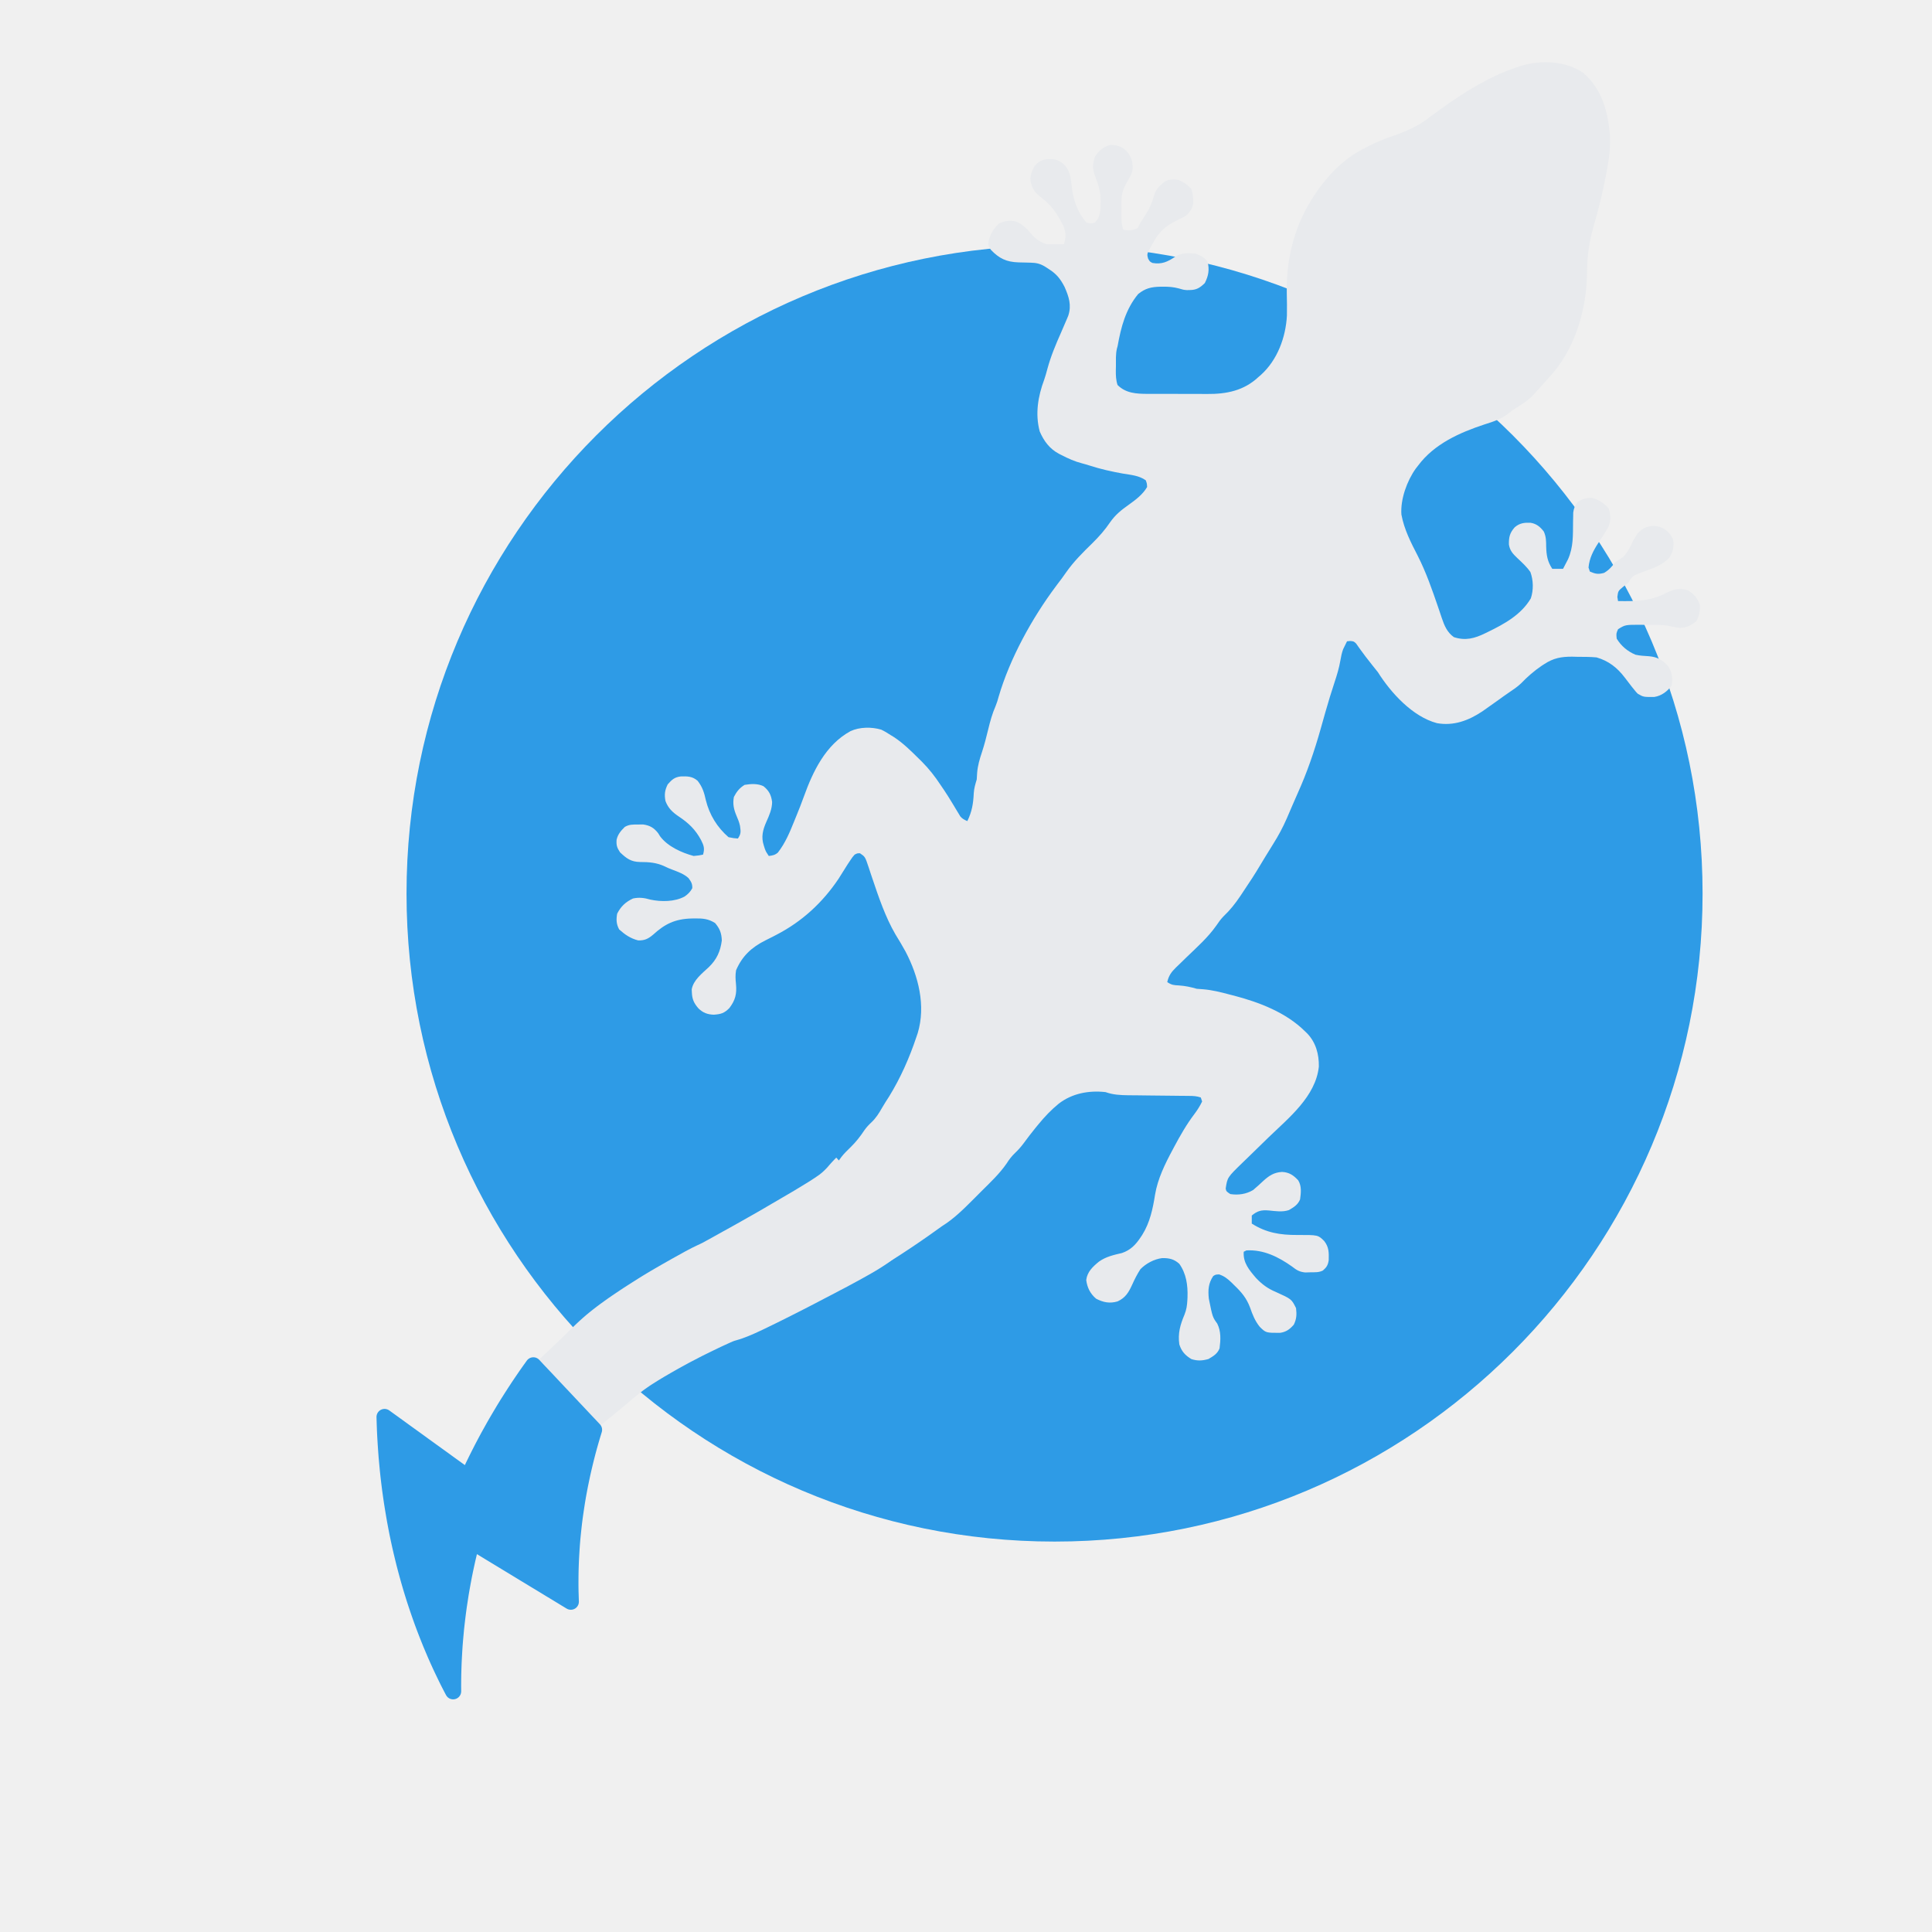
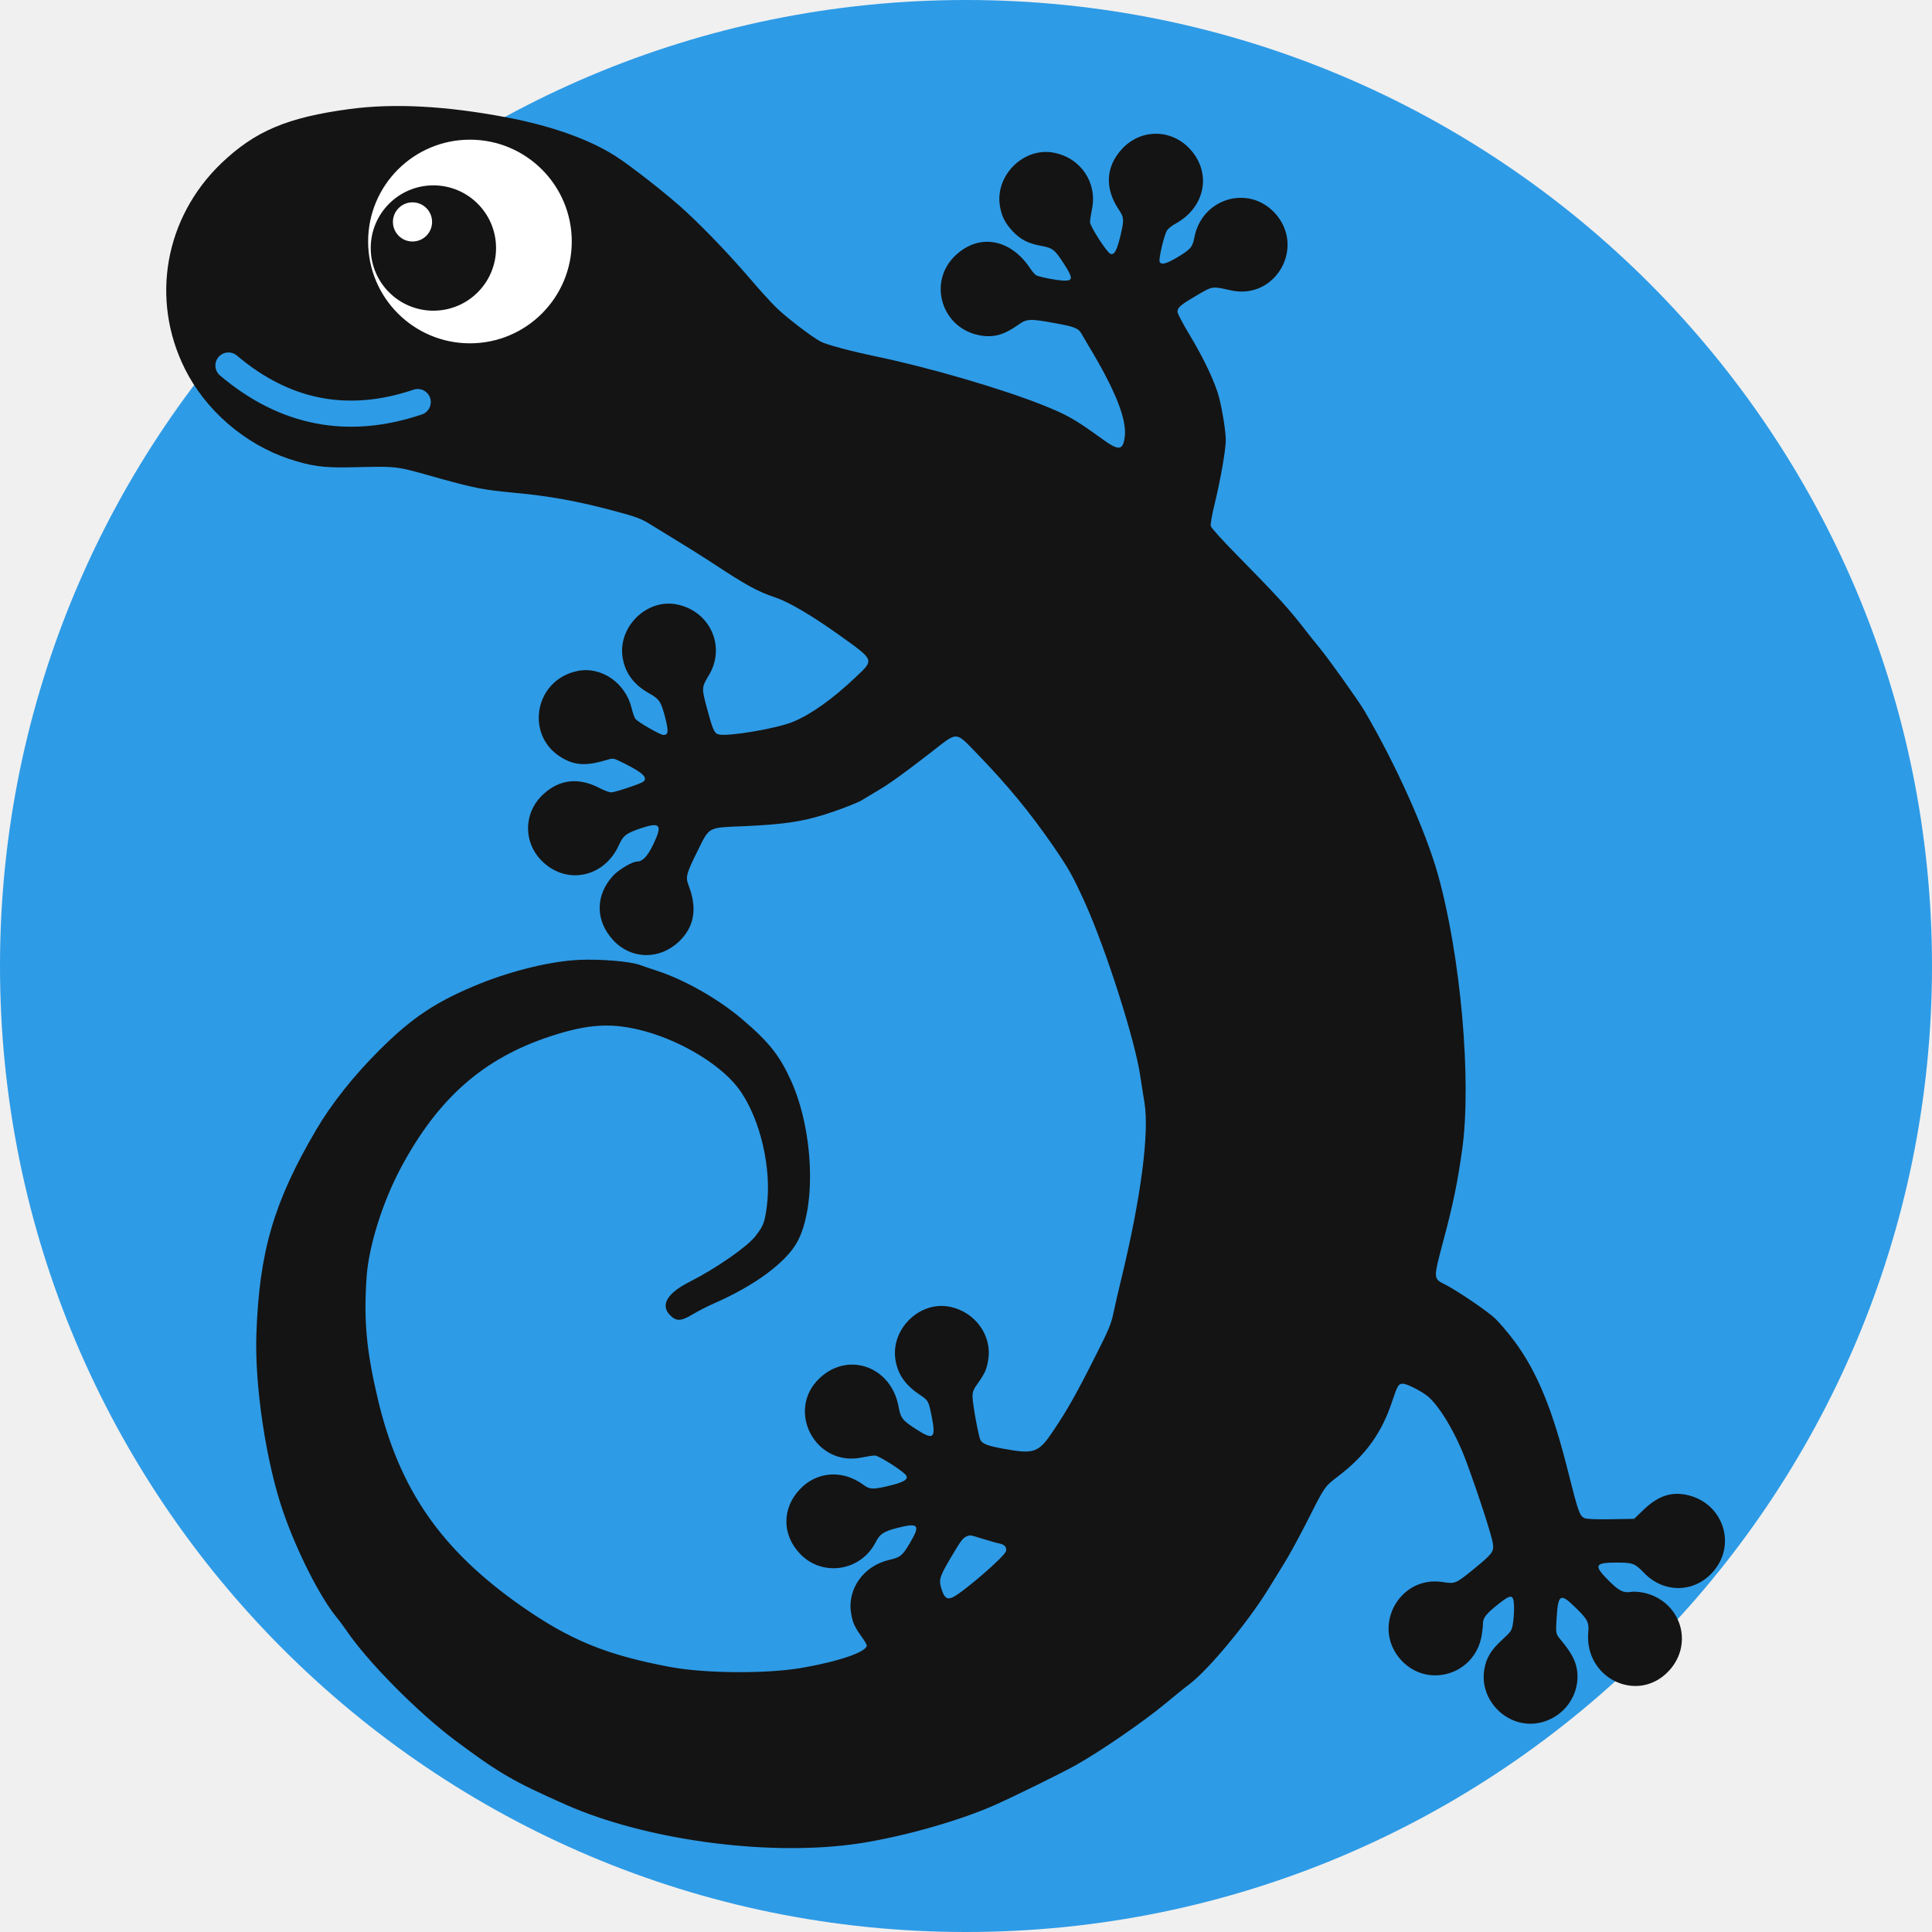
- <svg xmlns="http://www.w3.org/2000/svg" viewBox="45 55 480 480" role="img">
-   <circle cx="307" cy="277" r="161" fill="#2E9BE6" />
-   <g transform="scale(0.33333)">
-     <path d="M0 0 C14.16 12.42 18.28 28.51 19.91 46.67 C20.23 54.22 19.59 61.36 18.28 68.8 C18.11 69.82 17.93 70.85 17.75 71.91 C15.23 86.09 11.86 100.13 7.81 113.95 C4.52 125.19 2.9 136.11 2.85 147.83 C2.65 176.33 -6.07 206.5 -26.09 227.67 C-26.86 228.54 -27.62 229.4 -28.41 230.3 C-30.6 232.79 -32.84 235.24 -35.09 237.67 C-35.67 238.31 -36.24 238.95 -36.83 239.61 C-40.8 243.85 -45.17 246.82 -50.15 249.8 C-53.09 251.67 -53.09 251.67 -54.79 253.07 C-60.53 257.8 -66.48 259.79 -73.53 261.98 C-92.1 268.1 -111.07 276.52 -123.09 292.67 C-123.39 293.05 -123.39 293.05 -124.89 294.98 C-131.41 304.13 -136.35 317.74 -135.56 329.17 C-133.49 340.33 -128.55 349.92 -123.39 359.92 C-117.11 372.29 -112.6 385.32 -108.12 398.42 C-107.97 398.88 -107.97 398.88 -107.18 401.17 C-106.6 402.86 -106.03 404.56 -105.48 406.25 C-103.56 411.93 -101.5 416.96 -96.47 420.55 C-87.91 423.4 -80.96 421.53 -73.09 417.67 C-72.46 417.37 -71.83 417.06 -71.17 416.74 C-58.76 410.69 -46.37 403.95 -39.09 391.67 C-37.01 385.42 -37.17 378.21 -39.41 372.05 C-42.11 368.12 -45.75 364.84 -49.21 361.58 C-52.5 358.45 -54.72 356.06 -55.43 351.52 C-55.53 346.07 -54.84 342.92 -51.09 338.67 C-47.4 335.51 -44.01 335.15 -39.31 335.32 C-34.88 336.02 -32.13 338.33 -29.46 341.8 C-27.69 345.52 -27.69 348.94 -27.66 352.98 C-27.46 359.52 -26.77 364.09 -23.09 369.67 C-20.45 369.67 -17.81 369.67 -15.09 369.67 C-14.29 368.16 -13.5 366.63 -12.72 365.11 C-12.28 364.26 -11.84 363.42 -11.38 362.54 C-7.3 353.45 -7.72 344.57 -7.62 334.72 C-7.59 333.51 -7.56 332.29 -7.54 331.04 C-7.52 329.94 -7.51 328.83 -7.49 327.7 C-7.04 324.28 -6.16 322.41 -4.09 319.67 C-0.34 317.5 2.12 316.66 6.47 316.73 C11.43 318.09 15.61 320.68 18.91 324.67 C20.54 329.57 20.72 333.8 18.67 338.5 C16.39 342.6 13.84 346.48 11.22 350.37 C7.47 356.07 4.54 361.75 3.91 368.67 C4.24 369.66 4.57 370.65 4.91 371.67 C9 373.47 11.19 373.87 15.53 372.67 C19.28 370.45 21.21 368.06 23.91 364.67 C25.9 363.33 27.9 362 29.91 360.67 C32.97 357.24 34.86 353.87 36.72 349.67 C39.27 344.48 41.47 340.95 46.91 338.67 C51.41 337.17 54.81 337.32 59.16 339.23 C62.94 341.42 65.05 343.64 66.91 347.67 C67.83 353.01 66.93 357.13 63.91 361.67 C59.29 366.11 54.77 368.22 48.78 370.36 C47.19 370.95 45.61 371.53 44.02 372.12 C43.68 372.25 43.68 372.25 41.92 372.88 C37.6 374.58 35.93 375.48 33.91 379.67 C32.57 380.82 31.19 381.93 29.78 382.98 C25.97 386.16 25.97 386.16 25.41 390.61 C25.57 391.62 25.74 392.63 25.91 393.67 C39.32 393.87 50.18 393.83 62.14 387.48 C67.62 384.76 71.95 383.74 77.91 385.67 C82.45 388.16 85.31 391.77 86.91 396.67 C87.1 401.13 86.48 404.61 84.34 408.55 C80.64 411.77 76.78 413.68 71.79 413.66 C69 413.34 66.29 412.76 63.57 412.14 C58.12 411.18 52.55 411.44 47.03 411.42 C45.78 411.4 44.52 411.38 43.23 411.36 C31.31 411.31 31.31 411.31 25.91 414.67 C24.53 417.86 24.53 417.86 24.91 421.67 C28.25 427.18 32.98 431.14 38.91 433.67 C42.25 434.42 45.62 434.59 49.03 434.8 C55.31 435.36 59.04 437.61 63.22 442.23 C66.32 446.71 66.74 451.37 65.91 456.67 C62.61 461.01 58.45 464.26 53 465.14 C44.85 465.22 44.85 465.22 40.59 462.73 C39.26 461.36 39.26 461.36 37.91 459.67 C37.35 458.98 36.78 458.29 36.21 457.58 C34.41 455.3 32.65 452.99 30.91 450.67 C25.32 443.31 18.88 438.27 9.91 435.67 C5.16 435.22 0.42 435.26 -4.34 435.23 C-5.62 435.2 -6.89 435.17 -8.2 435.13 C-16.43 435.09 -22.18 436.15 -29.09 440.67 C-29.68 441.05 -30.27 441.43 -30.87 441.81 C-36.55 445.67 -41.62 450.05 -46.35 455 C-49.07 457.6 -52.12 459.62 -55.23 461.73 C-57.9 463.54 -60.52 465.42 -63.13 467.32 C-66.09 469.47 -69.09 471.57 -72.09 473.67 C-72.63 474.05 -72.63 474.05 -75.32 475.95 C-85.59 482.78 -96.69 486.9 -109.09 484.67 C-127.28 479.8 -143.4 462.07 -153.09 446.67 C-154.41 444.99 -155.74 443.32 -157.09 441.67 C-158.2 440.26 -159.3 438.84 -160.41 437.42 C-161.01 436.65 -161.61 435.89 -162.23 435.1 C-163.49 433.45 -164.73 431.78 -165.93 430.09 C-166.22 429.68 -166.22 429.68 -167.72 427.61 C-168.25 426.86 -168.78 426.1 -169.32 425.32 C-171.09 423.67 -171.09 423.67 -173.8 423.43 C-174.56 423.51 -175.32 423.59 -176.09 423.67 C-176.74 424.93 -177.36 426.21 -177.97 427.48 C-178.14 427.84 -178.14 427.84 -179.02 429.63 C-180.01 432.42 -180.53 434.94 -181.02 437.85 C-181.98 443.45 -183.54 448.67 -185.34 454.05 C-187.78 461.49 -190.09 468.95 -192.22 476.48 C-192.47 477.36 -192.71 478.23 -192.97 479.12 C-193.89 482.39 -194.81 485.65 -195.73 488.92 C-200.41 505.47 -205.91 521.61 -213.02 537.28 C-214.3 540.13 -215.54 543 -216.77 545.87 C-217.25 546.97 -217.72 548.07 -218.21 549.21 C-219.15 551.37 -220.08 553.55 -221.01 555.72 C-223.91 562.38 -227.22 568.54 -231.09 574.67 C-231.8 575.83 -232.51 576.98 -233.22 578.14 C-234.47 580.16 -235.72 582.18 -236.97 584.2 C-238.13 586.08 -239.27 587.96 -240.39 589.86 C-244.51 596.84 -248.93 603.58 -253.47 610.3 C-254.19 611.38 -254.9 612.46 -255.64 613.57 C-259.42 619.17 -263.23 624.02 -268.14 628.66 C-270.28 630.86 -271.91 633.18 -273.63 635.71 C-279.81 644.47 -287.88 651.6 -295.56 659.01 C-297.59 660.97 -299.6 662.94 -301.62 664.91 C-302.24 665.5 -302.86 666.09 -303.5 666.7 C-306.99 670.13 -308.96 672.76 -310.09 677.67 C-306.74 679.91 -305.28 679.97 -301.34 680.17 C-296.64 680.49 -292.63 681.35 -288.09 682.67 C-286.47 682.82 -284.84 682.93 -283.21 683.03 C-276.51 683.6 -270.21 685.19 -263.72 686.92 C-263.15 687.07 -263.15 687.07 -260.3 687.79 C-241.37 692.75 -221.59 700.33 -207.47 714.3 C-206.86 714.89 -206.25 715.49 -205.62 716.1 C-199.26 722.84 -196.94 731.5 -197.09 740.67 C-199.44 762.94 -219.63 778.96 -234.65 793.48 C-239.45 798.12 -244.23 802.78 -248.99 807.46 C-250.64 809.08 -252.3 810.67 -253.97 812.27 C-265.27 823.24 -265.27 823.24 -266.53 831.55 C-266.09 833.67 -266.09 833.67 -263.09 835.67 C-257.14 836.58 -251.28 835.76 -246.09 832.67 C-243.46 830.48 -240.97 828.18 -238.47 825.84 C-234.19 821.94 -230.46 819.5 -224.53 819.17 C-219.28 819.42 -216 821.6 -212.46 825.45 C-209.81 829.77 -210.41 834.79 -211.09 839.67 C-212.78 843.69 -215.69 845.44 -219.41 847.61 C-224.3 849.25 -229.25 848.39 -234.28 847.9 C-239.92 847.44 -242.78 848.11 -247.09 851.67 C-247.09 853.65 -247.09 855.63 -247.09 857.67 C-236.3 864.54 -225.88 866.21 -213.22 866.17 C-197.69 866.12 -197.69 866.12 -193.09 870.67 C-189.53 875.26 -189.6 879.22 -189.73 884.85 C-190.2 888.48 -191.32 890.31 -194.09 892.67 C-197.13 894.19 -199.97 893.92 -203.34 893.98 C-204.65 894.02 -205.95 894.06 -207.3 894.1 C-211.69 893.61 -213.64 892.36 -217.09 889.67 C-227.21 882.5 -238.36 876.91 -251.09 877.67 C-251.75 878 -252.41 878.33 -253.09 878.67 C-253.66 886.86 -249.03 892.23 -243.91 898.24 C-239.37 903.01 -235.13 906.14 -229.09 908.67 C-217.46 913.93 -217.46 913.93 -214.09 920.67 C-213.52 925.35 -213.66 928.8 -215.78 933.05 C-218.83 936.5 -221.38 938.42 -226 939.11 C-236.54 939.12 -236.54 939.12 -241.09 934.67 C-244.65 930.28 -246.51 925.6 -248.34 920.3 C-250.93 913.3 -254.75 908.77 -260.09 903.67 C-260.8 902.97 -261.51 902.26 -262.24 901.54 C-265.25 898.7 -267.46 896.89 -271.41 895.55 C-274.09 895.67 -274.09 895.67 -275.84 896.8 C-279.47 902.24 -279.77 907.29 -279.09 913.67 C-276.32 927.37 -276.32 927.37 -272.84 932.17 C-269.9 938.05 -270.27 944.24 -271.09 950.67 C-272.74 954.77 -275.59 956.37 -279.34 958.61 C-283.97 959.92 -287.49 960.14 -292.09 958.67 C-296.76 955.86 -299.44 952.9 -301.09 947.67 C-302.24 939.47 -300.44 933.16 -297.27 925.64 C-295.75 921.8 -295.3 918.79 -295.09 914.67 C-295.07 914.33 -295.07 914.33 -294.98 912.57 C-294.69 903.64 -295.86 895.06 -301.09 887.67 C-304.96 884.15 -308.62 883.32 -313.84 883.39 C-319.84 884.15 -325.91 887.37 -330.09 891.67 C-332.5 895.38 -334.47 899.28 -336.27 903.3 C-338.89 909.02 -341.25 912.97 -347.09 915.67 C-352.93 917.4 -357.78 916.43 -363.09 913.67 C-367.49 909.95 -369.75 905.38 -370.47 899.73 C-369.72 893.59 -365.54 889.73 -360.93 885.98 C-355.8 882.32 -349.89 881.01 -343.84 879.61 C-337.5 877.44 -333.67 873.52 -330.03 868.05 C-329.6 867.4 -329.17 866.75 -328.72 866.08 C-323 856.96 -320.82 846.58 -319.16 836.05 C-317.23 824.35 -311.67 813.02 -306.09 802.67 C-305.73 801.98 -305.36 801.29 -304.98 800.58 C-300.39 791.97 -295.7 783.74 -289.79 775.94 C-287.55 772.95 -285.71 770.05 -284.09 766.67 C-284.42 765.68 -284.75 764.69 -285.09 763.67 C-288.27 762.61 -290.58 762.53 -293.92 762.5 C-295.12 762.48 -296.32 762.47 -297.55 762.46 C-298.85 762.45 -300.15 762.44 -301.48 762.43 C-302.83 762.41 -304.18 762.39 -305.52 762.38 C-311.24 762.31 -316.95 762.25 -322.67 762.2 C-326.17 762.16 -329.67 762.12 -333.16 762.07 C-335.13 762.05 -337.11 762.04 -339.08 762.03 C-345.14 761.94 -350.37 761.7 -356.09 759.67 C-368.56 758.28 -380.98 760.6 -390.97 768.3 C-396.61 772.88 -401.49 778.06 -406.09 783.67 C-406.79 784.52 -407.49 785.37 -408.21 786.24 C-411.29 790.05 -414.27 793.9 -417.16 797.86 C-419.11 800.5 -421.15 802.78 -423.53 805.05 C-426.06 807.48 -427.91 809.86 -429.77 812.82 C-435.11 820.56 -441.95 826.97 -448.6 833.57 C-450.9 835.85 -453.19 838.16 -455.47 840.46 C-462.59 847.59 -469.49 854.32 -478.09 859.67 C-479.27 860.5 -480.44 861.34 -481.61 862.19 C-489.97 868.23 -498.46 874.03 -507.09 879.67 C-507.39 879.86 -507.39 879.86 -508.87 880.84 C-519.35 887.69 -530.2 893.52 -541.42 899.07 C-544.16 900.42 -546.89 901.8 -549.63 903.17 C-559.63 908.16 -569.65 912.68 -580.09 916.67 C-582.1 917.5 -584.1 918.33 -586.09 919.17 C-595.61 923.15 -605.17 926.98 -614.84 930.55 C-632.02 936.91 -648.76 944.38 -665.09 952.67 C-666.43 953.34 -667.76 954.01 -669.09 954.67 C-669.7 954.98 -670.31 955.28 -670.93 955.59 C-672.38 956.32 -673.84 957.04 -675.3 957.76 C-690.56 965.34 -705.42 973.33 -719.24 983.33 C-721.15 984.71 -723.08 986.08 -725.01 987.44 C-730.14 991.07 -735.2 994.72 -740.09 998.67 C-741.53 999.76 -742.97 1000.84 -744.41 1001.92 C-748.29 1004.93 -751.71 1008.19 -755.14 1011.71 C-758.99 1015.58 -763.13 1019.12 -767.41 1022.5 C-774.93 1028.45 -781.7 1034.97 -788.45 1041.76 C-790.28 1043.61 -792.13 1045.45 -793.97 1047.28 C-799.82 1053.12 -805.34 1058.97 -810.39 1065.52 C-812.91 1068.7 -815.74 1071.49 -818.66 1074.3 C-823.37 1078.91 -827.81 1083.65 -832.09 1088.67 C-836.38 1093.58 -836.38 1093.58 -839.84 1094.05 C-842.09 1093.67 -842.09 1093.67 -843.09 1092.67 C-842.19 1067.37 -826.93 1042.71 -813.28 1022.3 C-812.67 1021.38 -812.06 1020.46 -811.43 1019.52 C-806.86 1012.73 -802.13 1006.12 -797.09 999.67 C-796.49 998.89 -795.89 998.11 -795.27 997.3 C-793.56 995.08 -791.83 992.88 -790.09 990.67 C-789.39 989.76 -788.68 988.84 -787.95 987.89 C-787.24 986.98 -786.52 986.06 -785.78 985.11 C-785.45 984.69 -785.45 984.69 -783.79 982.54 C-783.23 981.93 -782.67 981.31 -782.09 980.67 C-781.43 980.67 -780.77 980.67 -780.09 980.67 C-779.76 979.68 -779.43 978.69 -779.09 977.67 C-778.43 977.67 -777.77 977.67 -777.09 977.67 C-776.76 976.68 -776.43 975.69 -776.09 974.67 C-775.43 974.67 -774.77 974.67 -774.09 974.67 C-774.09 974.01 -774.09 973.35 -774.09 972.67 C-772.66 971.26 -772.66 971.26 -770.66 969.61 C-764.04 963.98 -757.99 957.88 -752.42 951.22 C-750.44 948.91 -748.24 946.82 -746.09 944.67 C-745.22 943.57 -744.34 942.46 -743.47 941.36 C-740.16 937.42 -736.19 934.67 -731.97 931.76 C-729.8 930.18 -727.85 928.61 -725.85 926.83 C-721.66 923.18 -717.08 920.22 -712.41 917.23 C-711.52 916.66 -710.63 916.09 -709.72 915.5 C-704.18 911.95 -698.59 908.53 -692.87 905.27 C-689.78 903.49 -686.75 901.62 -683.72 899.73 C-678.58 896.55 -673.37 893.51 -668.12 890.53 C-659.81 885.82 -651.7 880.81 -643.57 875.8 C-639.99 873.6 -636.39 871.45 -632.78 869.3 C-615.79 859.12 -598.84 848.86 -583.77 835.95 C-581.36 833.9 -578.92 831.96 -576.41 830.05 C-572.49 827.04 -568.81 823.82 -565.16 820.51 C-563.45 818.99 -561.71 817.57 -559.91 816.17 C-557.03 813.61 -555.08 811.01 -552.86 807.9 C-550.81 805.31 -548.54 803.09 -546.16 800.8 C-542.07 796.81 -538.89 792.72 -535.74 787.97 C-534.16 785.76 -532.52 784.02 -530.53 782.17 C-527.16 778.95 -524.97 775.48 -522.68 771.43 C-521 768.5 -519.17 765.7 -517.34 762.86 C-508.86 749.08 -502.21 734.01 -497.09 718.67 C-496.75 717.69 -496.42 716.7 -496.07 715.69 C-489.95 695.27 -495.49 673.35 -505.13 654.95 C-507.5 650.59 -510.07 646.35 -512.67 642.12 C-520.24 629.1 -525.22 614.24 -530.02 600.02 C-530.33 599.11 -530.63 598.2 -530.95 597.27 C-531.53 595.54 -532.1 593.8 -532.66 592.07 C-535.28 584.24 -535.28 584.24 -539.09 581.67 C-541.14 581.65 -541.14 581.65 -543.09 582.67 C-544.77 584.57 -544.77 584.57 -546.41 587.05 C-547.01 587.95 -547.62 588.85 -548.24 589.79 C-550.57 593.41 -552.87 597.06 -555.12 600.74 C-567.05 618.51 -582.4 632.6 -601.35 642.4 C-601.81 642.64 -601.81 642.64 -604.16 643.86 C-605.98 644.79 -607.8 645.71 -609.64 646.61 C-619.94 651.78 -626.88 658.23 -631.47 668.86 C-632.08 672.59 -631.91 675.38 -631.53 679.11 C-630.83 686.5 -632.01 691.16 -636.47 697.05 C-640.32 700.9 -642.63 701.56 -648.03 701.98 C-652.68 701.84 -656.17 700.58 -659.54 697.24 C-662.87 693.42 -664.24 690.37 -664.41 685.36 C-664.42 684.99 -664.42 684.99 -664.52 683.12 C-663.3 676.1 -656.73 671.19 -651.78 666.53 C-645.89 660.84 -643.14 654.78 -642.09 646.67 C-642.28 641.21 -643.57 637.86 -647.09 633.67 C-652.14 630.45 -656.41 630.16 -662.22 630.23 C-662.64 630.24 -662.64 630.24 -664.77 630.27 C-676.97 630.62 -684.58 634.34 -693.4 642.43 C-697.08 645.49 -699.62 646.7 -704.41 646.61 C-710.14 645.15 -714.23 642.35 -718.59 638.42 C-720.75 634.46 -720.87 631.08 -720.09 626.67 C-717.34 621.27 -713.76 617.91 -708.28 615.36 C-703.76 614.38 -699.8 614.87 -695.33 616.2 C-687.22 617.92 -677.18 617.89 -669.8 613.88 C-667.23 612.07 -665.58 610.45 -664.09 607.67 C-664.01 604.3 -664.93 602.89 -666.91 600.17 C-670.36 596.99 -674.68 595.53 -679 593.87 C-682.09 592.67 -682.09 592.67 -684.5 591.5 C-690.64 588.59 -696.32 588.17 -703.03 588.17 C-709.81 588.06 -713.21 585.48 -717.97 580.92 C-720.26 577.42 -720.79 575.69 -720.52 571.63 C-719.64 567.59 -717.3 564.85 -714.41 562.03 C-711.13 560.11 -708.5 560.24 -704.72 560.23 C-703.43 560.22 -702.15 560.2 -700.82 560.18 C-695.77 560.85 -692.61 562.69 -689.5 566.75 C-689.06 567.47 -688.61 568.18 -688.16 568.92 C-682.51 576.58 -672.09 581.23 -663.09 583.67 C-659.22 583.3 -659.22 583.3 -656.09 582.67 C-654.74 578.22 -655.46 575.96 -657.53 571.86 C-661.72 563.99 -666.91 559.05 -674.28 554.17 C-678.9 551.03 -682.13 547.99 -684.09 542.67 C-685 537.89 -684.59 534.66 -682.41 530.3 C-679.39 526.87 -677.38 524.94 -672.73 524.39 C-667.76 524.21 -663.97 524.25 -660.09 527.67 C-656.44 532.39 -655.22 536.5 -653.97 542.17 C-651.31 552.93 -645.55 562.36 -637.09 569.67 C-633.34 570.42 -633.34 570.42 -630.09 570.67 C-627.6 566.94 -627.97 565.47 -628.54 561.2 C-629.13 558.5 -630.05 556.2 -631.16 553.67 C-633.17 548.91 -634.08 544.81 -633.09 539.67 C-631.03 535.7 -628.9 533.01 -625.09 530.67 C-620.45 529.9 -615.37 529.58 -611.05 531.66 C-606.87 535.01 -605.27 538.29 -604.59 543.48 C-604.67 548.81 -606.74 553.4 -608.87 558.18 C-611.55 564.27 -612.91 569.49 -610.78 575.92 C-610.52 576.75 -610.25 577.58 -609.98 578.44 C-609.09 580.67 -609.09 580.67 -607.09 583.67 C-604.27 583.33 -602.52 583.03 -600.32 581.17 C-594.73 573.98 -591.47 566.06 -588.09 557.67 C-587.56 556.37 -587.03 555.07 -586.5 553.76 C-584.59 549.06 -582.69 544.36 -581 539.58 C-574.13 520.46 -564.67 500.72 -546.15 490.62 C-539.36 487.48 -530.43 487.39 -523.27 489.51 C-520.73 490.73 -518.44 492.11 -516.09 493.67 C-515.31 494.15 -514.52 494.63 -513.71 495.12 C-506.86 499.63 -501.16 505.3 -495.34 511.05 C-494.54 511.84 -493.74 512.63 -492.91 513.44 C-487.6 518.79 -483.23 524.39 -479.09 530.67 C-478.16 532.05 -477.22 533.42 -476.28 534.8 C-474.32 537.73 -472.46 540.71 -470.64 543.72 C-470.2 544.44 -469.76 545.16 -469.31 545.91 C-468.43 547.35 -467.56 548.81 -466.7 550.26 C-466.29 550.93 -465.88 551.6 -465.46 552.29 C-465.1 552.9 -464.74 553.5 -464.37 554.12 C-462.83 555.99 -461.3 556.73 -459.09 557.67 C-455.65 550.71 -454.65 544.59 -454.3 536.86 C-454.07 533.25 -453.14 530.13 -452.09 526.67 C-451.97 525.03 -451.87 523.38 -451.78 521.73 C-451.36 516.28 -449.89 511.38 -448.17 506.22 C-446.34 500.64 -444.9 495.01 -443.53 489.3 C-442.07 483.25 -440.49 477.51 -437.98 471.8 C-437.05 469.57 -436.41 467.37 -435.78 465.05 C-427.44 436.5 -410.86 406.4 -393.09 382.67 C-392.59 382 -392.09 381.32 -391.57 380.62 C-390.61 379.34 -389.64 378.06 -388.67 376.79 C-387.54 375.28 -386.45 373.74 -385.39 372.18 C-379.72 364.12 -373.02 357.49 -365.98 350.62 C-360.93 345.64 -356.61 340.77 -352.63 334.89 C-348.83 329.4 -344.08 325.6 -338.66 321.8 C-333.55 318.16 -328.29 314.17 -325.09 308.67 C-325.24 306.01 -325.24 306.01 -326.09 303.67 C-331.13 300.09 -337.14 299.65 -343.09 298.67 C-351.62 297.13 -359.88 295.31 -368.12 292.62 C-369.93 292.04 -371.76 291.5 -373.6 291.03 C-379.06 289.63 -383.92 287.44 -388.91 284.86 C-389.54 284.54 -390.18 284.22 -390.83 283.89 C-397.77 280.17 -402.04 274.46 -405.14 267.24 C-408.64 254.19 -406.43 241.02 -401.78 228.62 C-400.85 225.97 -400.14 223.29 -399.41 220.58 C-396.88 211.22 -393.21 202.49 -389.28 193.64 C-387.77 190.23 -386.28 186.8 -384.85 183.35 C-384.53 182.57 -384.2 181.79 -383.87 180.98 C-381.26 173.21 -383.43 166.78 -386.61 159.53 C-389.67 153.63 -392.51 149.96 -398.16 146.36 C-399.2 145.68 -400.24 145.01 -401.32 144.31 C-405.03 142.12 -407.76 141.55 -411.99 141.46 C-412.94 141.43 -413.9 141.4 -414.88 141.38 C-416.89 141.32 -418.89 141.28 -420.89 141.24 C-429.91 140.95 -435.31 138.4 -441.57 131.85 C-443.24 129.47 -443.59 128.47 -443.34 125.61 C-441.97 120.18 -439.6 116.04 -435.41 112.23 C-431.09 110.2 -427.78 109.88 -423.09 110.67 C-417.52 112.98 -414.6 116.18 -410.79 120.77 C-407.74 124.18 -404.45 126.22 -400.09 127.67 C-397.87 127.74 -395.64 127.76 -393.41 127.73 C-392.23 127.73 -391.05 127.72 -389.83 127.71 C-388.93 127.7 -388.02 127.68 -387.09 127.67 C-385.47 122.79 -385.6 118.99 -387.41 114.17 C-391.87 105.53 -395.97 98.97 -403.78 93.05 C-408.64 89.36 -410.61 86.83 -411.97 80.8 C-412.37 76.45 -411.23 73.49 -409.09 69.67 C-406.28 66.33 -404.25 65.01 -399.89 64.33 C-394.72 64 -391.65 64.43 -387.59 67.8 C-382.48 72.51 -381.92 78.14 -381.28 84.8 C-380.15 94.57 -376.9 104.36 -370.09 111.67 C-366.97 112.36 -366.97 112.36 -364.09 111.67 C-359.7 107.43 -359.87 102.11 -359.72 96.3 C-359.63 88.96 -361.24 83.56 -363.97 76.73 C-365.89 71.51 -365.84 67.79 -363.97 62.48 C-360.93 57.92 -357.96 55.22 -352.66 53.67 C-347.81 53.67 -344.17 54.71 -340.58 58.11 C-336.79 62.47 -335.79 65.87 -335.88 71.62 C-336.21 74.77 -337.49 76.98 -339.09 79.67 C-342.32 85.13 -344.22 89.1 -344.23 95.48 C-344.23 95.94 -344.23 95.94 -344.23 98.24 C-344.23 99.19 -344.22 100.14 -344.22 101.11 C-344.22 102.05 -344.23 102.99 -344.23 103.96 C-344.23 104.88 -344.23 105.79 -344.23 106.73 C-344.23 107.56 -344.22 108.39 -344.22 109.24 C-344.09 111.8 -343.65 114.18 -343.09 116.67 C-338.82 117.93 -336.13 117.56 -332.09 115.67 C-331.38 114.36 -330.72 113.02 -330.09 111.67 C-328.79 109.63 -327.47 107.58 -326.16 105.55 C-323.12 100.77 -321.19 96.3 -319.79 90.83 C-318.34 86.36 -315.36 83.68 -311.72 80.8 C-308.21 79.29 -305.89 79.21 -302.09 79.67 C-298.3 81.26 -294.66 83.4 -292.09 86.67 C-291.15 89.51 -290.87 91.53 -290.78 94.48 C-290.74 95.32 -290.71 96.15 -290.67 97 C-291.27 100.78 -292.65 102.74 -295.09 105.67 C-297.45 107.32 -299.94 108.56 -302.53 109.8 C-310.68 113.79 -315.63 117.69 -320.09 125.67 C-320.59 126.52 -321.08 127.37 -321.59 128.24 C-322.07 129.1 -322.54 129.97 -323.03 130.86 C-323.47 131.66 -323.92 132.46 -324.37 133.28 C-325.09 135.67 -325.09 135.67 -324.35 138.41 C-323.09 140.67 -323.09 140.67 -321.09 141.67 C-314.22 142.84 -309.93 140.89 -304.26 137.08 C-299.52 134 -294.56 134.19 -289.09 134.67 C-285.54 136.03 -282.27 137.47 -280.09 140.67 C-278.45 146.55 -279.37 151.32 -282.09 156.67 C-285.68 160.17 -288.31 161.82 -293.28 161.86 C-294.02 161.87 -294.75 161.89 -295.51 161.9 C-298.09 161.67 -298.09 161.67 -301.4 160.68 C-305.34 159.6 -308.98 159.33 -313.03 159.36 C-313.73 159.36 -314.44 159.37 -315.16 159.37 C-321.95 159.53 -326.43 160.5 -331.78 164.86 C-341.16 176.27 -344.53 189.43 -347.09 203.67 C-347.18 203.98 -347.18 203.98 -347.62 205.56 C-348.58 209.83 -348.32 214.25 -348.34 218.61 C-348.36 219.6 -348.38 220.59 -348.41 221.61 C-348.43 225.52 -348.35 228.87 -347.14 232.61 C-340.96 238.83 -333.14 239.2 -324.79 239.25 C-323.33 239.25 -321.88 239.24 -320.43 239.24 C-318.91 239.24 -317.39 239.25 -315.87 239.26 C-312.69 239.27 -309.51 239.26 -306.33 239.25 C-302.3 239.23 -298.27 239.25 -294.24 239.29 C-291.1 239.31 -287.96 239.31 -284.82 239.3 C-283.34 239.3 -281.85 239.31 -280.37 239.32 C-265.97 239.45 -252.95 236.88 -242.09 226.67 C-241.49 226.16 -240.89 225.65 -240.28 225.12 C-228.01 214.04 -221.75 197.14 -220.89 180.88 C-220.77 175.41 -220.88 169.93 -220.99 164.45 C-221.51 137.86 -215.04 112.87 -200.09 90.67 C-199.49 89.77 -198.88 88.86 -198.25 87.93 C-188.52 74.24 -177.25 63.06 -162.09 55.67 C-161.35 55.28 -160.6 54.89 -159.84 54.49 C-153.76 51.34 -147.62 48.95 -141.16 46.73 C-131.09 43.18 -122.47 39.4 -114.09 32.67 C-94.26 17.97 -72.74 3.37 -49.09 -4.33 C-48.16 -4.65 -47.23 -4.96 -46.27 -5.29 C-31.33 -9.74 -13.14 -9.02 0 0 Z " fill="#E8EAED" transform="translate(1315.094,219.3281)" />
+ <svg xmlns="http://www.w3.org/2000/svg" viewBox="280 240 1480 1480" role="img">
+   <circle cx="1020" cy="980" r="740" fill="#2E9BE6" />
+   <g fill="#141414">
+     <g transform="translate(0,2000) scale(0.1,-0.1)">
+       <path d="M5480 16765 c-479 -64 -727 -169 -986 -417 -432 -416 -543 -1041 -278 -1573 158 -317 457 -576 797 -690 164 -55 266 -69 457 -65 399 8 341 15 705 -87 269 -74 331 -86 566 -108 263 -24 491 -65 764 -139 173 -46 207 -59 282 -106 35 -22 120 -74 189 -116 70 -42 190 -117 268 -168 281 -185 354 -225 504 -276 101 -35 278 -140 477 -282 280 -201 275 -188 124 -331 -174 -164 -336 -279 -473 -336 -125 -52 -498 -115 -571 -97 -33 8 -45 36 -89 199 -42 156 -42 161 14 254 133 220 9 493 -246 543 -234 46 -457 -179 -413 -415 21 -116 87 -202 203 -267 77 -43 90 -63 122 -186 27 -107 24 -132 -14 -132 -25 0 -200 101 -215 124 -8 12 -20 46 -27 76 -46 198 -232 327 -416 290 -337 -69 -407 -510 -107 -672 97 -53 182 -55 340 -7 40 12 45 11 115 -24 152 -75 193 -114 156 -145 -20 -16 -217 -82 -246 -82 -14 0 -55 15 -91 34 -160 83 -307 66 -431 -50 -153 -143 -153 -375 0 -518 189 -177 471 -114 581 130 34 75 56 91 171 130 146 48 164 26 94 -121 -44 -93 -83 -135 -126 -135 -36 0 -138 -60 -182 -107 -139 -150 -139 -346 0 -496 137 -147 352 -152 502 -11 119 112 144 255 74 434 -23 61 -17 87 69 260 94 190 75 179 354 191 323 14 470 37 683 110 96 33 198 73 225 91 28 17 86 52 130 78 76 44 203 136 395 285 213 166 184 167 363 -17 229 -237 397 -441 577 -702 121 -177 146 -222 240 -428 162 -359 385 -1056 425 -1331 8 -56 23 -147 32 -202 38 -233 -26 -724 -173 -1334 -25 -102 -54 -229 -65 -281 -17 -81 -35 -126 -126 -305 -157 -313 -225 -433 -334 -595 -113 -169 -145 -181 -377 -139 -123 22 -165 38 -181 67 -15 27 -61 280 -61 333 0 37 7 56 39 100 54 76 68 106 80 175 35 190 -97 375 -295 414 -234 46 -457 -179 -413 -415 20 -109 76 -187 191 -264 58 -38 61 -45 82 -145 38 -186 21 -203 -115 -115 -108 70 -119 84 -136 176 -57 304 -384 422 -603 217 -264 -247 -34 -684 322 -609 40 8 85 15 100 15 31 0 232 -129 242 -156 12 -30 -24 -50 -142 -78 -114 -27 -140 -26 -187 9 -161 119 -359 104 -489 -35 -136 -145 -136 -345 0 -490 170 -182 467 -139 582 86 33 64 60 82 168 110 163 41 177 23 92 -120 -56 -94 -71 -106 -158 -126 -197 -46 -324 -227 -289 -415 12 -68 26 -98 80 -174 22 -30 39 -60 39 -66 0 -49 -215 -123 -500 -172 -270 -46 -736 -43 -1005 7 -487 91 -769 206 -1143 468 -612 429 -933 891 -1097 1582 -89 376 -110 609 -86 946 18 235 124 572 264 832 284 530 631 835 1142 1003 294 97 478 107 726 39 298 -82 602 -272 730 -457 156 -226 241 -596 203 -887 -17 -124 -26 -148 -90 -229 -65 -81 -301 -245 -499 -345 -175 -88 -229 -180 -151 -258 47 -47 83 -46 171 7 38 23 112 61 164 84 314 137 555 316 640 474 146 275 123 852 -50 1234 -87 192 -169 295 -371 467 -181 155 -439 302 -648 371 -47 15 -110 37 -141 48 -73 26 -296 45 -459 38 -208 -8 -503 -79 -753 -178 -338 -136 -526 -259 -781 -514 -197 -196 -368 -412 -484 -610 -324 -551 -436 -932 -458 -1565 -14 -395 75 -985 205 -1360 104 -303 283 -656 410 -810 21 -25 52 -67 71 -95 162 -241 548 -631 835 -846 342 -255 444 -314 850 -494 602 -266 1507 -392 2185 -305 334 43 801 171 1090 298 144 63 514 245 629 309 185 103 515 330 680 466 75 62 163 134 197 159 145 111 445 473 600 725 26 43 80 130 119 193 40 63 122 215 184 337 130 258 128 255 234 336 208 158 334 333 413 576 40 119 47 131 81 131 31 0 137 -54 190 -96 91 -75 218 -289 295 -499 98 -266 198 -576 205 -634 7 -59 -6 -75 -150 -193 -134 -109 -142 -112 -229 -98 -340 58 -558 -347 -322 -600 202 -216 559 -109 613 185 6 32 11 75 11 95 0 47 23 76 118 152 99 78 116 76 120 -11 2 -35 -2 -94 -7 -130 -10 -64 -12 -66 -83 -132 -84 -76 -122 -138 -137 -224 -43 -239 176 -458 414 -414 196 36 328 222 294 415 -12 67 -43 125 -118 216 -44 53 -44 53 -37 166 11 189 28 201 137 95 100 -96 113 -120 106 -196 -32 -354 379 -552 617 -297 197 211 89 541 -197 600 -32 6 -75 9 -95 5 -54 -9 -89 8 -160 78 -127 125 -120 147 50 147 126 0 141 -5 213 -80 149 -154 376 -153 519 0 198 211 87 544 -200 600 -118 23 -218 -13 -327 -119 l-69 -66 -175 -3 c-117 -2 -185 1 -204 8 -38 16 -49 48 -125 350 -121 486 -241 776 -416 1010 -52 69 -119 147 -149 174 -65 59 -291 212 -377 255 -94 48 -94 39 -13 345 71 265 107 438 142 691 74 528 -12 1488 -187 2110 -96 338 -323 843 -562 1250 -45 77 -276 401 -342 480 -27 33 -94 116 -147 185 -105 133 -200 236 -494 535 -105 106 -190 201 -194 215 -3 15 9 87 31 175 45 186 84 411 84 482 0 66 -24 221 -51 327 -29 113 -115 296 -224 477 -52 86 -95 167 -95 181 0 33 26 54 152 128 119 69 114 68 256 36 344 -78 578 335 336 594 -203 217 -556 110 -614 -186 -15 -78 -28 -93 -129 -154 -87 -52 -127 -62 -138 -34 -8 21 34 199 55 236 9 15 38 39 66 54 230 125 281 391 110 574 -144 154 -374 154 -518 0 -126 -135 -135 -303 -26 -465 41 -60 42 -80 14 -197 -28 -118 -48 -154 -78 -142 -27 10 -156 211 -156 242 0 15 7 60 15 100 42 202 -85 392 -291 432 -234 46 -457 -178 -413 -415 14 -76 40 -126 97 -187 58 -62 117 -93 216 -111 91 -17 105 -28 175 -136 70 -108 72 -131 7 -131 -48 0 -191 27 -218 41 -10 5 -32 31 -49 57 -151 224 -389 265 -569 96 -216 -202 -108 -560 186 -613 104 -19 185 3 293 80 67 48 89 49 285 13 151 -27 179 -39 204 -86 10 -16 32 -55 51 -87 206 -341 295 -567 277 -698 -14 -105 -45 -108 -171 -17 -211 153 -271 187 -465 264 -310 123 -854 282 -1253 366 -212 44 -401 95 -442 118 -77 42 -281 200 -350 271 -39 40 -125 134 -190 211 -155 180 -336 370 -489 512 -124 117 -430 357 -547 430 -201 127 -490 229 -829 293 -463 88 -860 109 -1200 64z m4851 -10954 c52 -16 108 -32 126 -35 40 -9 57 -29 49 -59 -9 -39 -318 -307 -404 -351 -43 -22 -66 -9 -86 51 -27 78 -22 97 60 238 84 142 99 163 129 176 28 11 23 12 126 -20z" />
+     </g>
  </g>
-   <path d="M252.77,342.60 L252.34,343.04 L251.82,343.59 L251.43,344.02 L251.10,344.39 L250.82,344.72 L250.55,345.03 L250.28,345.32 L249.99,345.61 L249.69,345.90 L249.37,346.20 L249.00,346.51 L248.56,346.86 L247.94,347.29 L247.15,347.82 L246.23,348.42 L245.21,349.05 L244.11,349.72 L242.96,350.42 L241.76,351.14 L240.53,351.86 L239.28,352.59 L238.04,353.32 L236.81,354.03 L235.62,354.73 L234.44,355.42 L233.23,356.12 L231.98,356.83 L230.71,357.55 L229.44,358.27 L228.18,358.98 L226.95,359.67 L225.76,360.33 L224.62,360.96 L223.56,361.55 L222.59,362.09 L221.75,362.56 L221.10,362.92 L220.61,363.18 L220.24,363.39 L219.93,363.56 L219.64,363.72 L219.30,363.89 L218.86,364.10 L218.30,364.36 L217.64,364.68 L216.90,365.04 L216.10,365.46 L215.26,365.90 L214.44,366.36 L213.59,366.83 L212.70,367.32 L211.77,367.84 L210.80,368.39 L209.81,368.95 L208.80,369.53 L207.78,370.12 L206.75,370.72 L205.73,371.33 L204.72,371.94 L203.74,372.55 L202.80,373.14 L201.86,373.74 L200.92,374.34 L199.96,374.96 L199.00,375.59 L198.05,376.23 L197.09,376.88 L196.13,377.54 L195.19,378.21 L194.25,378.89 L193.32,379.58 L192.40,380.29 L191.48,381.02 L190.60,381.75 L189.77,382.47 L188.98,383.18 L188.24,383.87 L187.55,384.53 L186.89,385.17 L186.26,385.79 L185.66,386.38 L185.09,386.94 L184.54,387.48 L183.97,388.03 L183.31,388.65 L182.60,389.33 L181.85,390.03 L181.10,390.74 L180.35,391.45 L179.61,392.15 L178.91,392.82 L178.24,393.46 L177.64,394.05 L177.10,394.57 L176.65,395.01 L176.30,395.37 L190.90,411.83 L191.31,411.51 L191.82,411.10 L192.40,410.63 L193.05,410.09 L193.76,409.51 L194.50,408.90 L195.27,408.26 L196.05,407.61 L196.83,406.97 L197.59,406.34 L198.32,405.75 L199.03,405.17 L199.76,404.57 L200.48,403.97 L201.16,403.39 L201.81,402.84 L202.43,402.32 L203.03,401.83 L203.61,401.37 L204.17,400.92 L204.72,400.50 L205.27,400.10 L205.82,399.71 L206.40,399.31 L207.04,398.89 L207.74,398.45 L208.47,397.99 L209.24,397.52 L210.04,397.04 L210.87,396.56 L211.71,396.07 L212.57,395.58 L213.44,395.09 L214.32,394.60 L215.20,394.12 L216.06,393.65 L216.91,393.20 L217.78,392.75 L218.68,392.28 L219.60,391.81 L220.53,391.35 L221.47,390.89 L222.39,390.44 L223.30,390.00 L224.18,389.58 L225.03,389.19 L225.83,388.82 L226.54,388.50 L227.07,388.27 L227.45,388.13 L227.75,388.04 L228.03,387.96 L228.35,387.86 L228.77,387.74 L229.31,387.56 L229.96,387.32 L230.72,387.03 L231.55,386.69 L232.47,386.29 L233.45,385.84 L234.48,385.36 L235.58,384.83 L236.75,384.26 L237.98,383.66 L239.27,383.02 L240.59,382.36 L241.94,381.68 L243.30,380.99 L244.66,380.30 L246.00,379.61 L247.32,378.93 L248.58,378.27 L249.82,377.62 L251.09,376.96 L252.40,376.28 L253.72,375.58 L255.06,374.88 L256.39,374.17 L257.71,373.45 L259.00,372.75 L260.27,372.04 L261.49,371.35 L262.67,370.66 L263.84,369.94 L265.01,369.18 L266.13,368.41 L267.17,367.64 L268.11,366.91 L268.96,366.21 L269.72,365.56 L270.38,364.98 L270.93,364.49 L271.36,364.11 L271.64,363.88 L271.72,363.84 L271.83,363.80Z" fill="#E8EAED" />
-   <path d="M192.59,410.23 L191.51,409.08 L190.43,407.94 L189.36,406.80 L188.28,405.65 L187.20,404.51 L186.12,403.36 L185.05,402.22 L183.97,401.08 L182.89,399.93 L181.82,398.79 L180.74,397.64 L179.66,396.50 L178.58,395.36 L177.51,394.21 L176.55,395.55 L175.61,396.89 L174.69,398.24 L173.78,399.59 L172.89,400.95 L172.01,402.32 L171.14,403.69 L170.29,405.07 L169.46,406.46 L168.64,407.85 L167.83,409.25 L167.05,410.65 L166.27,412.05 L165.51,413.47 L164.77,414.88 L164.04,416.31 L163.33,417.73 L162.63,419.16 L161.95,420.60 L161.28,422.04 L160.06,421.15 L158.84,420.27 L157.62,419.39 L156.40,418.51 L155.18,417.62 L153.96,416.74 L152.74,415.86 L151.52,414.98 L150.30,414.10 L149.08,413.21 L147.86,412.33 L146.64,411.45 L145.42,410.57 L144.20,409.68 L142.98,408.80 L141.76,407.92 L140.54,407.04 L140.59,408.70 L140.65,410.36 L140.73,412.01 L140.83,413.65 L140.94,415.29 L141.06,416.92 L141.21,418.54 L141.36,420.16 L141.53,421.77 L141.72,423.37 L141.92,424.96 L142.14,426.55 L142.37,428.13 L142.62,429.70 L142.88,431.26 L143.15,432.82 L143.44,434.37 L143.74,435.91 L144.06,437.44 L144.39,438.96 L144.74,440.48 L145.10,441.98 L145.47,443.48 L145.86,444.97 L146.26,446.45 L146.67,447.91 L147.10,449.38 L147.54,450.83 L147.99,452.27 L148.46,453.70 L148.94,455.12 L149.43,456.53 L149.93,457.93 L150.45,459.33 L150.98,460.71 L151.52,462.08 L152.07,463.44 L152.64,464.79 L153.21,466.13 L153.80,467.46 L154.40,468.78 L155.02,470.09 L155.64,471.38 L156.27,472.67 L156.92,473.94 L157.58,475.20 L157.57,473.81 L157.58,472.40 L157.60,471.00 L157.64,469.59 L157.69,468.18 L157.76,466.76 L157.84,465.34 L157.93,463.92 L158.04,462.49 L158.17,461.07 L158.30,459.64 L158.46,458.21 L158.63,456.77 L158.81,455.34 L159.01,453.90 L159.23,452.46 L159.45,451.02 L159.70,449.57 L159.96,448.13 L160.23,446.68 L160.52,445.24 L160.83,443.79 L161.15,442.34 L161.49,440.90 L161.84,439.45 L162.20,438.00 L163.50,438.79 L164.80,439.57 L166.09,440.36 L167.39,441.15 L168.68,441.93 L169.98,442.72 L171.28,443.51 L172.57,444.29 L173.87,445.08 L175.16,445.87 L176.46,446.65 L177.75,447.44 L179.05,448.22 L180.35,449.01 L181.64,449.80 L182.94,450.58 L184.23,451.37 L185.53,452.16 L186.82,452.94 L186.78,451.67 L186.74,450.39 L186.72,449.10 L186.72,447.81 L186.73,446.52 L186.75,445.22 L186.79,443.91 L186.84,442.60 L186.91,441.29 L186.99,439.97 L187.08,438.65 L187.19,437.32 L187.32,435.99 L187.46,434.66 L187.61,433.32 L187.78,431.98 L187.97,430.64 L188.17,429.30 L188.38,427.95 L188.61,426.59 L188.86,425.24 L189.12,423.88 L189.40,422.53 L189.69,421.16 L190.00,419.80 L190.32,418.44 L190.66,417.07 L191.01,415.71 L191.38,414.34 L191.77,412.97 L192.17,411.60Z" fill="#2E9BE6" stroke="#2E9BE6" stroke-width="4" stroke-linejoin="round" />
+   <circle cx="640" cy="425" r="78" fill="#fff" />
+   <circle cx="612" cy="430" r="48" fill="#141414" />
+   <circle cx="596" cy="410" r="15" fill="#fff" />
+   <path d="M455 520 Q520 575 600 548" fill="none" stroke="#2E9BE6" stroke-width="20" stroke-linecap="round" />
</svg>
